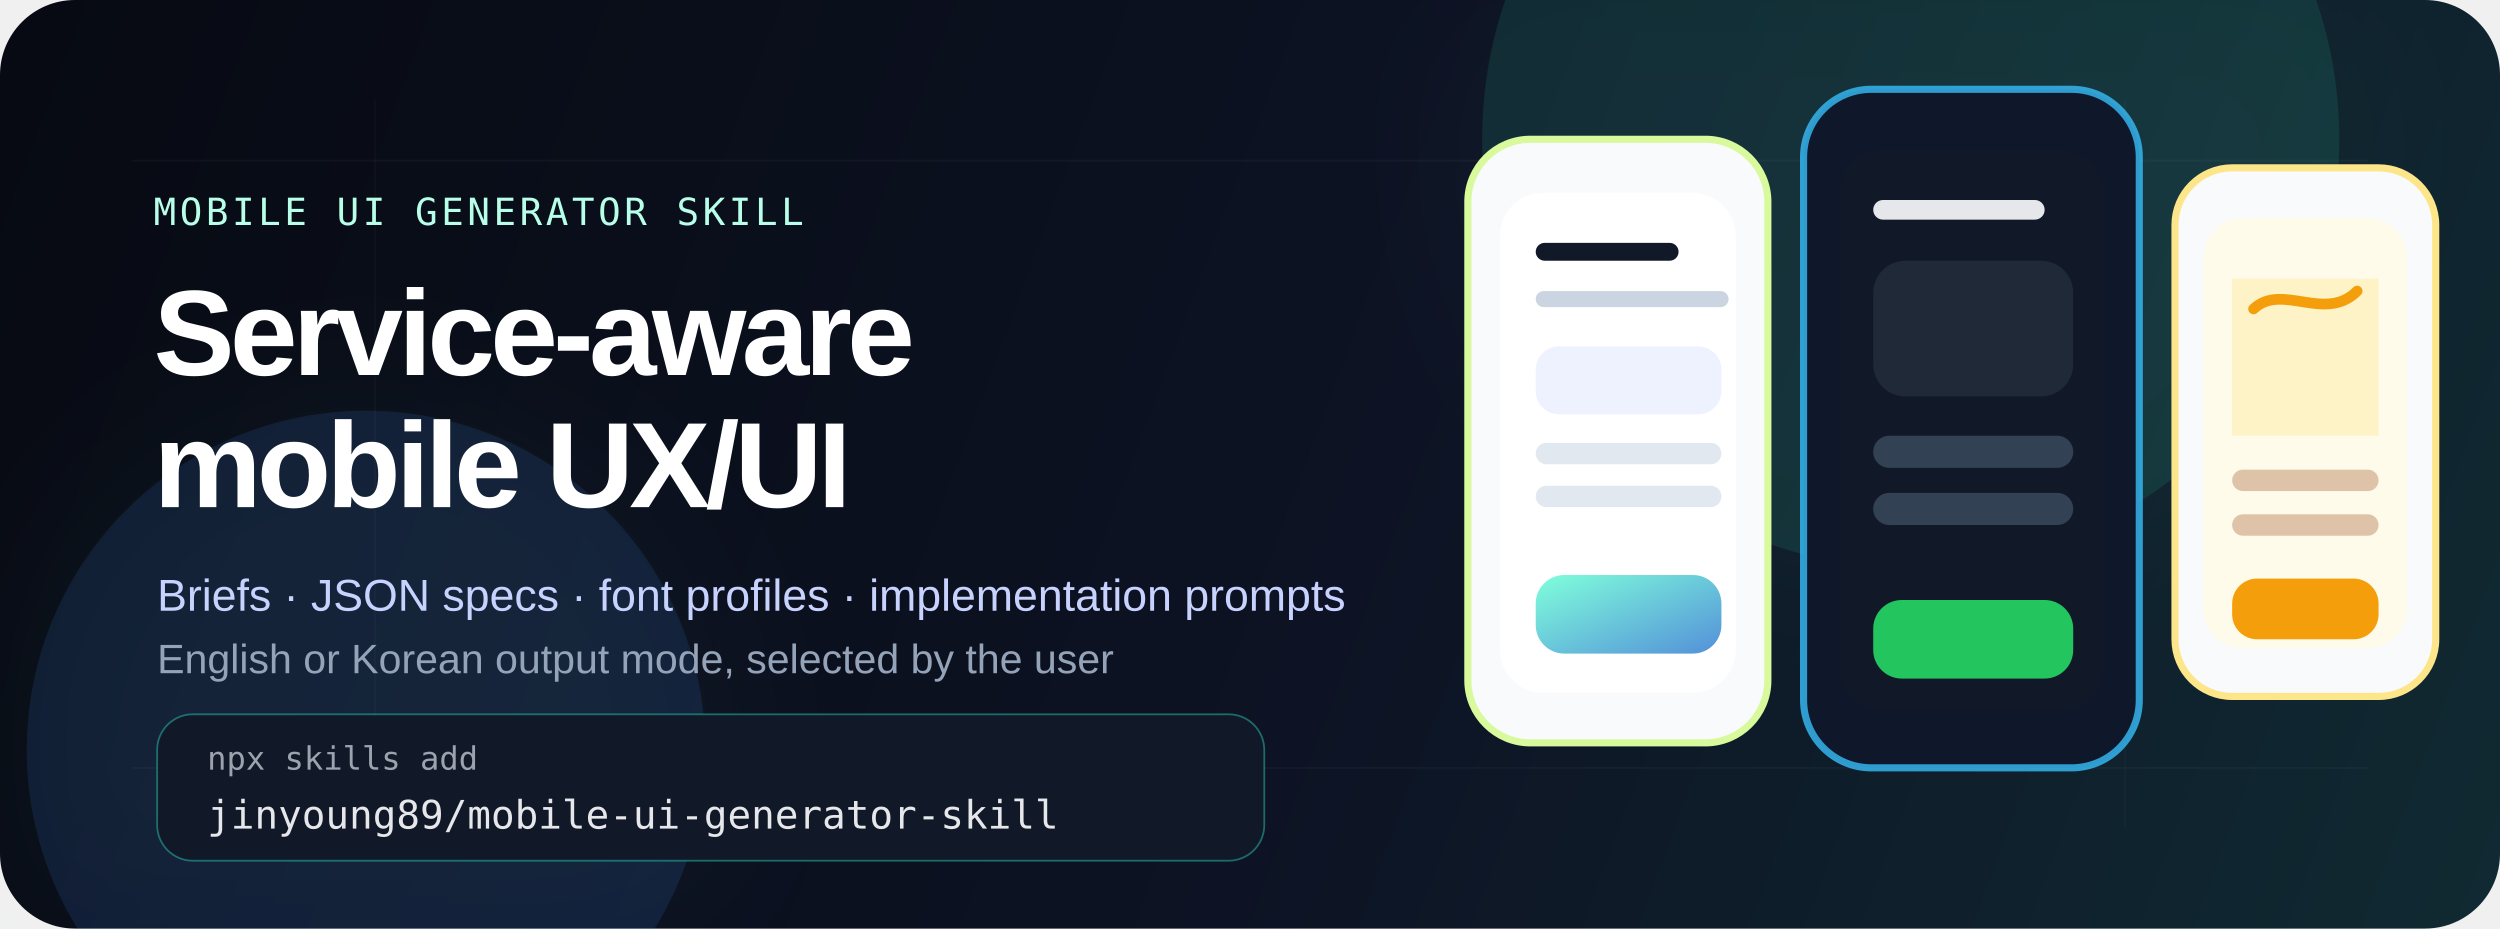
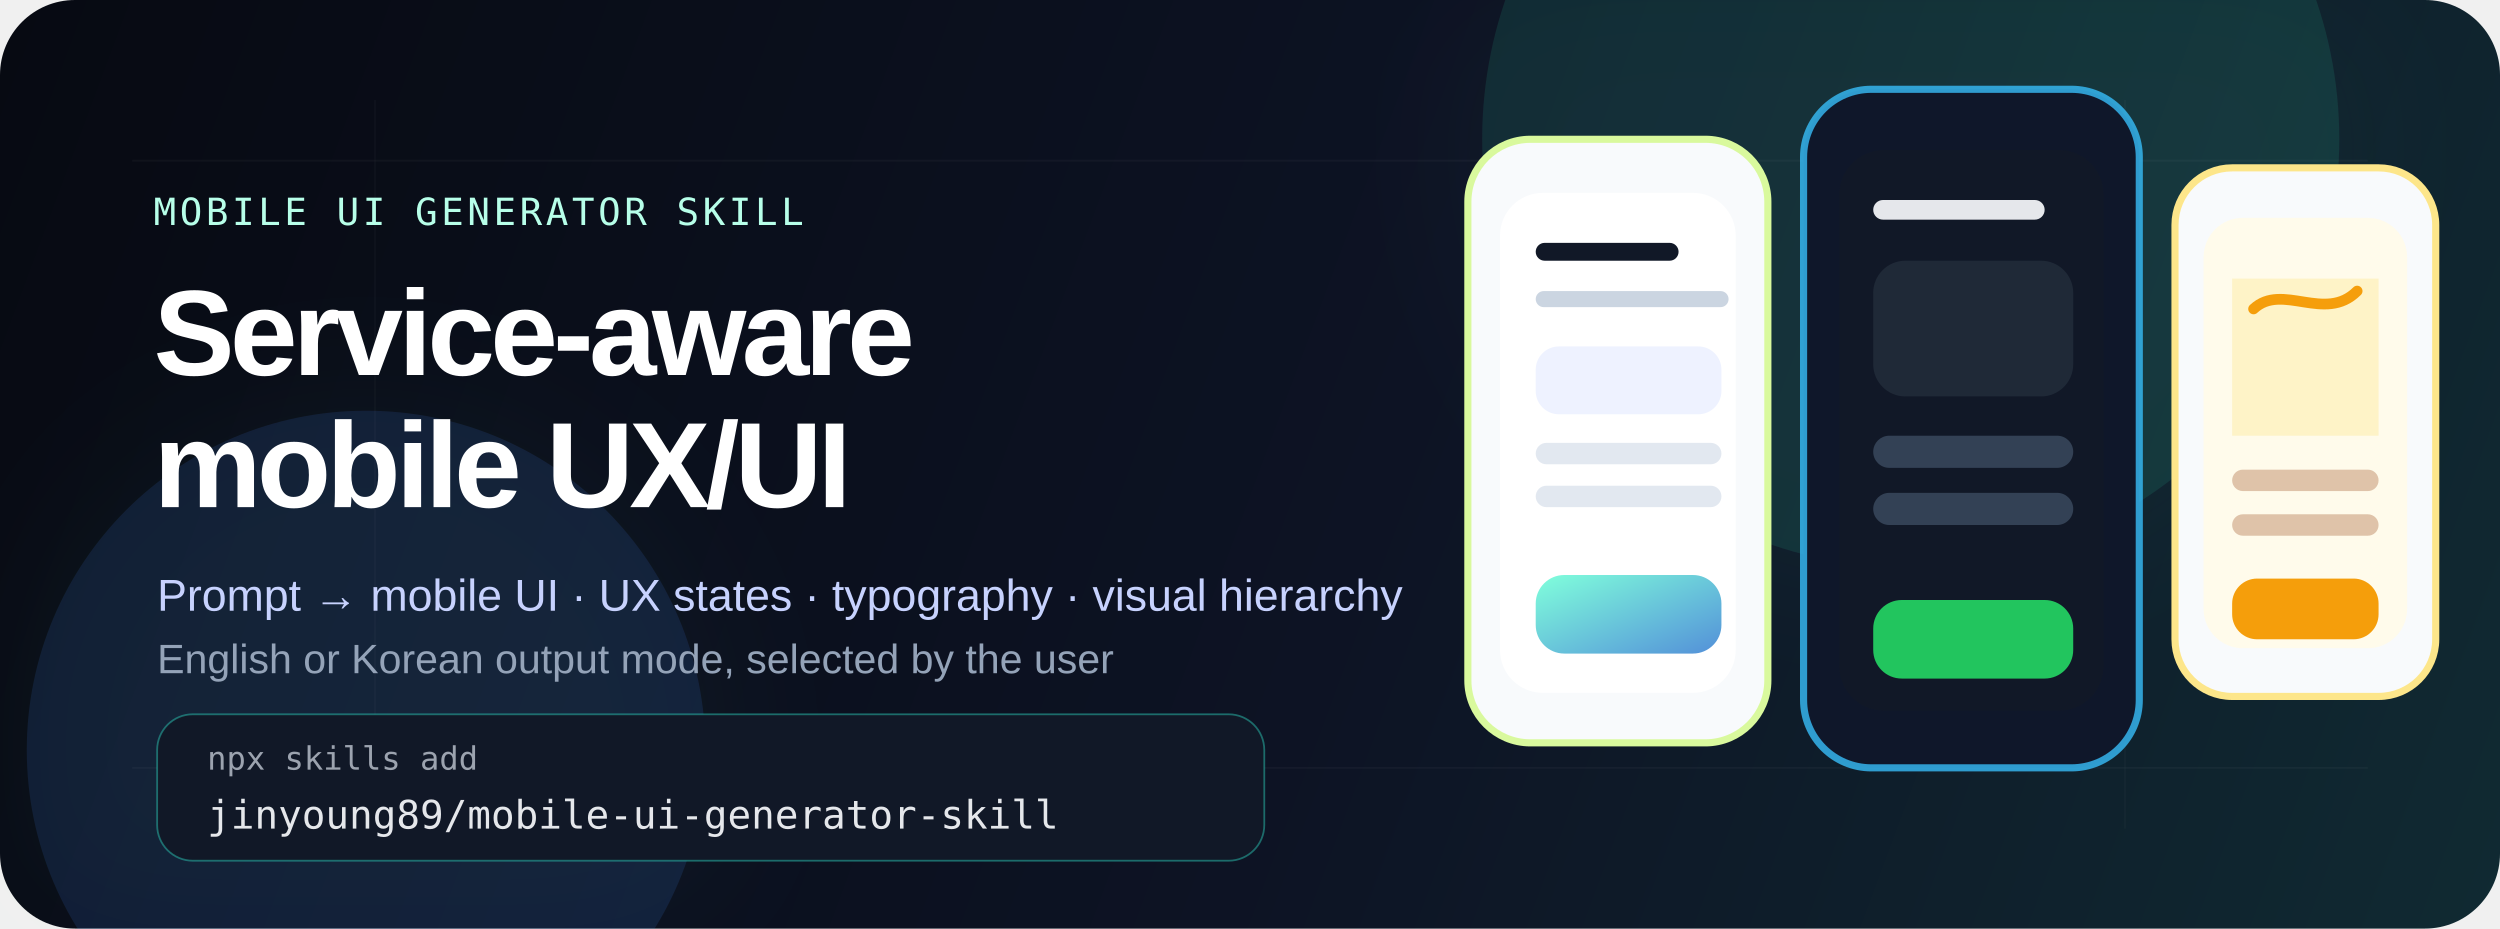
<svg xmlns="http://www.w3.org/2000/svg" width="1400" height="520" viewBox="0 0 1400 520" fill="none">
  <defs>
    <linearGradient id="bg" x1="0" y1="0" x2="1400" y2="520" gradientUnits="userSpaceOnUse">
      <stop stop-color="#070A12" />
      <stop offset="0.55" stop-color="#0D1324" />
      <stop offset="1" stop-color="#102A32" />
    </linearGradient>
    <linearGradient id="accent" x1="0" y1="0" x2="1" y2="1">
      <stop stop-color="#80FFDB" />
      <stop offset="1" stop-color="#5390D9" />
    </linearGradient>
    <filter id="glow" x="-80" y="-80" width="1560" height="680" filterUnits="userSpaceOnUse">
      <feGaussianBlur stdDeviation="42" result="blur" />
      <feColorMatrix in="blur" type="matrix" values="0 0 0 0 0.188 0 0 0 0 0.906 0 0 0 0 0.706 0 0 0 0.30 0" />
      <feBlend in2="SourceGraphic" mode="screen" />
    </filter>
  </defs>
  <rect width="1400" height="520" rx="42" fill="url(#bg)" />
  <circle cx="1070" cy="78" r="240" fill="#28E7AE" opacity="0.12" filter="url(#glow)" />
  <circle cx="205" cy="420" r="190" fill="#3A86FF" opacity="0.14" filter="url(#glow)" />
  <g opacity="0.38">
    <path d="M74 90H1326" stroke="white" stroke-opacity="0.08" />
    <path d="M74 430H1326" stroke="white" stroke-opacity="0.08" />
    <path d="M210 56V464" stroke="white" stroke-opacity="0.06" />
    <path d="M1190 56V464" stroke="white" stroke-opacity="0.06" />
  </g>
  <text x="86" y="126" fill="#B7FFE9" font-family="ui-monospace, SFMono-Regular, Menlo, monospace" font-size="21" letter-spacing="2">MOBILE UI GENERATOR SKILL</text>
  <text x="86" y="210" fill="white" font-family="Arial, Helvetica, sans-serif" font-size="68" font-weight="800" letter-spacing="-2.6">Service-aware</text>
  <text x="86" y="284" fill="white" font-family="Arial, Helvetica, sans-serif" font-size="68" font-weight="800" letter-spacing="-2.6">mobile UX/UI</text>
-   <text x="88" y="342" fill="#C7D2FE" font-family="Arial, Helvetica, sans-serif" font-size="25">Briefs · JSON specs · font profiles · implementation prompts</text>
+   <text x="88" y="342" fill="#C7D2FE" font-family="Arial, Helvetica, sans-serif" font-size="25">Prompt → mobile UI · UX states · typography · visual hierarchy</text>
  <text x="88" y="377" fill="#94A3B8" font-family="Arial, Helvetica, sans-serif" font-size="23">English or Korean output mode, selected by the user</text>
  <rect x="88" y="400" width="620" height="82" rx="20" fill="#111827" stroke="#2DD4BF" stroke-opacity="0.45" />
  <text x="116" y="431" fill="#9CA3AF" font-family="ui-monospace, SFMono-Regular, Menlo, monospace" font-size="18">npx skills add</text>
  <text x="116" y="464" fill="#E5E7EB" font-family="ui-monospace, SFMono-Regular, Menlo, monospace" font-size="22">jinyoung89/mobile-ui-generator-skill</text>
  <g transform="translate(822 78)">
    <rect x="0" y="0" width="168" height="338" rx="35" fill="#F8FAFC" stroke="#D9F99D" stroke-width="4" />
    <rect x="18" y="30" width="132" height="280" rx="24" fill="#FFFFFF" />
    <rect x="38" y="58" width="80" height="10" rx="5" fill="#111827" />
    <rect x="38" y="85" width="108" height="9" rx="4.5" fill="#CBD5E1" />
    <rect x="38" y="116" width="104" height="38" rx="13" fill="#EEF2FF" />
    <rect x="38" y="170" width="104" height="12" rx="6" fill="#E2E8F0" />
    <rect x="38" y="194" width="104" height="12" rx="6" fill="#E2E8F0" />
    <rect x="38" y="244" width="104" height="44" rx="16" fill="url(#accent)" />
  </g>
  <g transform="translate(1010 50)">
    <rect x="0" y="0" width="188" height="380" rx="38" fill="#0F172A" stroke="#38BDF8" stroke-opacity="0.8" stroke-width="4" />
    <rect x="20" y="34" width="148" height="314" rx="25" fill="#111827" />
    <rect x="39" y="62" width="96" height="11" rx="5.5" fill="#E5E7EB" />
    <rect x="39" y="96" width="112" height="76" rx="18" fill="#1F2937" />
    <rect x="39" y="194" width="112" height="18" rx="9" fill="#334155" />
    <rect x="39" y="226" width="112" height="18" rx="9" fill="#334155" />
    <rect x="39" y="286" width="112" height="44" rx="16" fill="#22C55E" />
  </g>
  <g transform="translate(1218 94)">
    <rect x="0" y="0" width="146" height="296" rx="32" fill="#F8FAFC" stroke="#FDE68A" stroke-width="4" />
    <rect x="16" y="28" width="114" height="241" rx="22" fill="#FFFBEB" />
    <path d="M32 62H114V150H32z" fill="#FEF3C7" />
    <path d="M44 79C60 64 84 87 102 69" stroke="#F59E0B" stroke-width="6" stroke-linecap="round" />
    <rect x="32" y="169" width="82" height="12" rx="6" fill="#92400E" opacity="0.3" />
    <rect x="32" y="194" width="82" height="12" rx="6" fill="#92400E" opacity="0.3" />
    <rect x="32" y="230" width="82" height="34" rx="14" fill="#F59E0B" />
  </g>
</svg>
